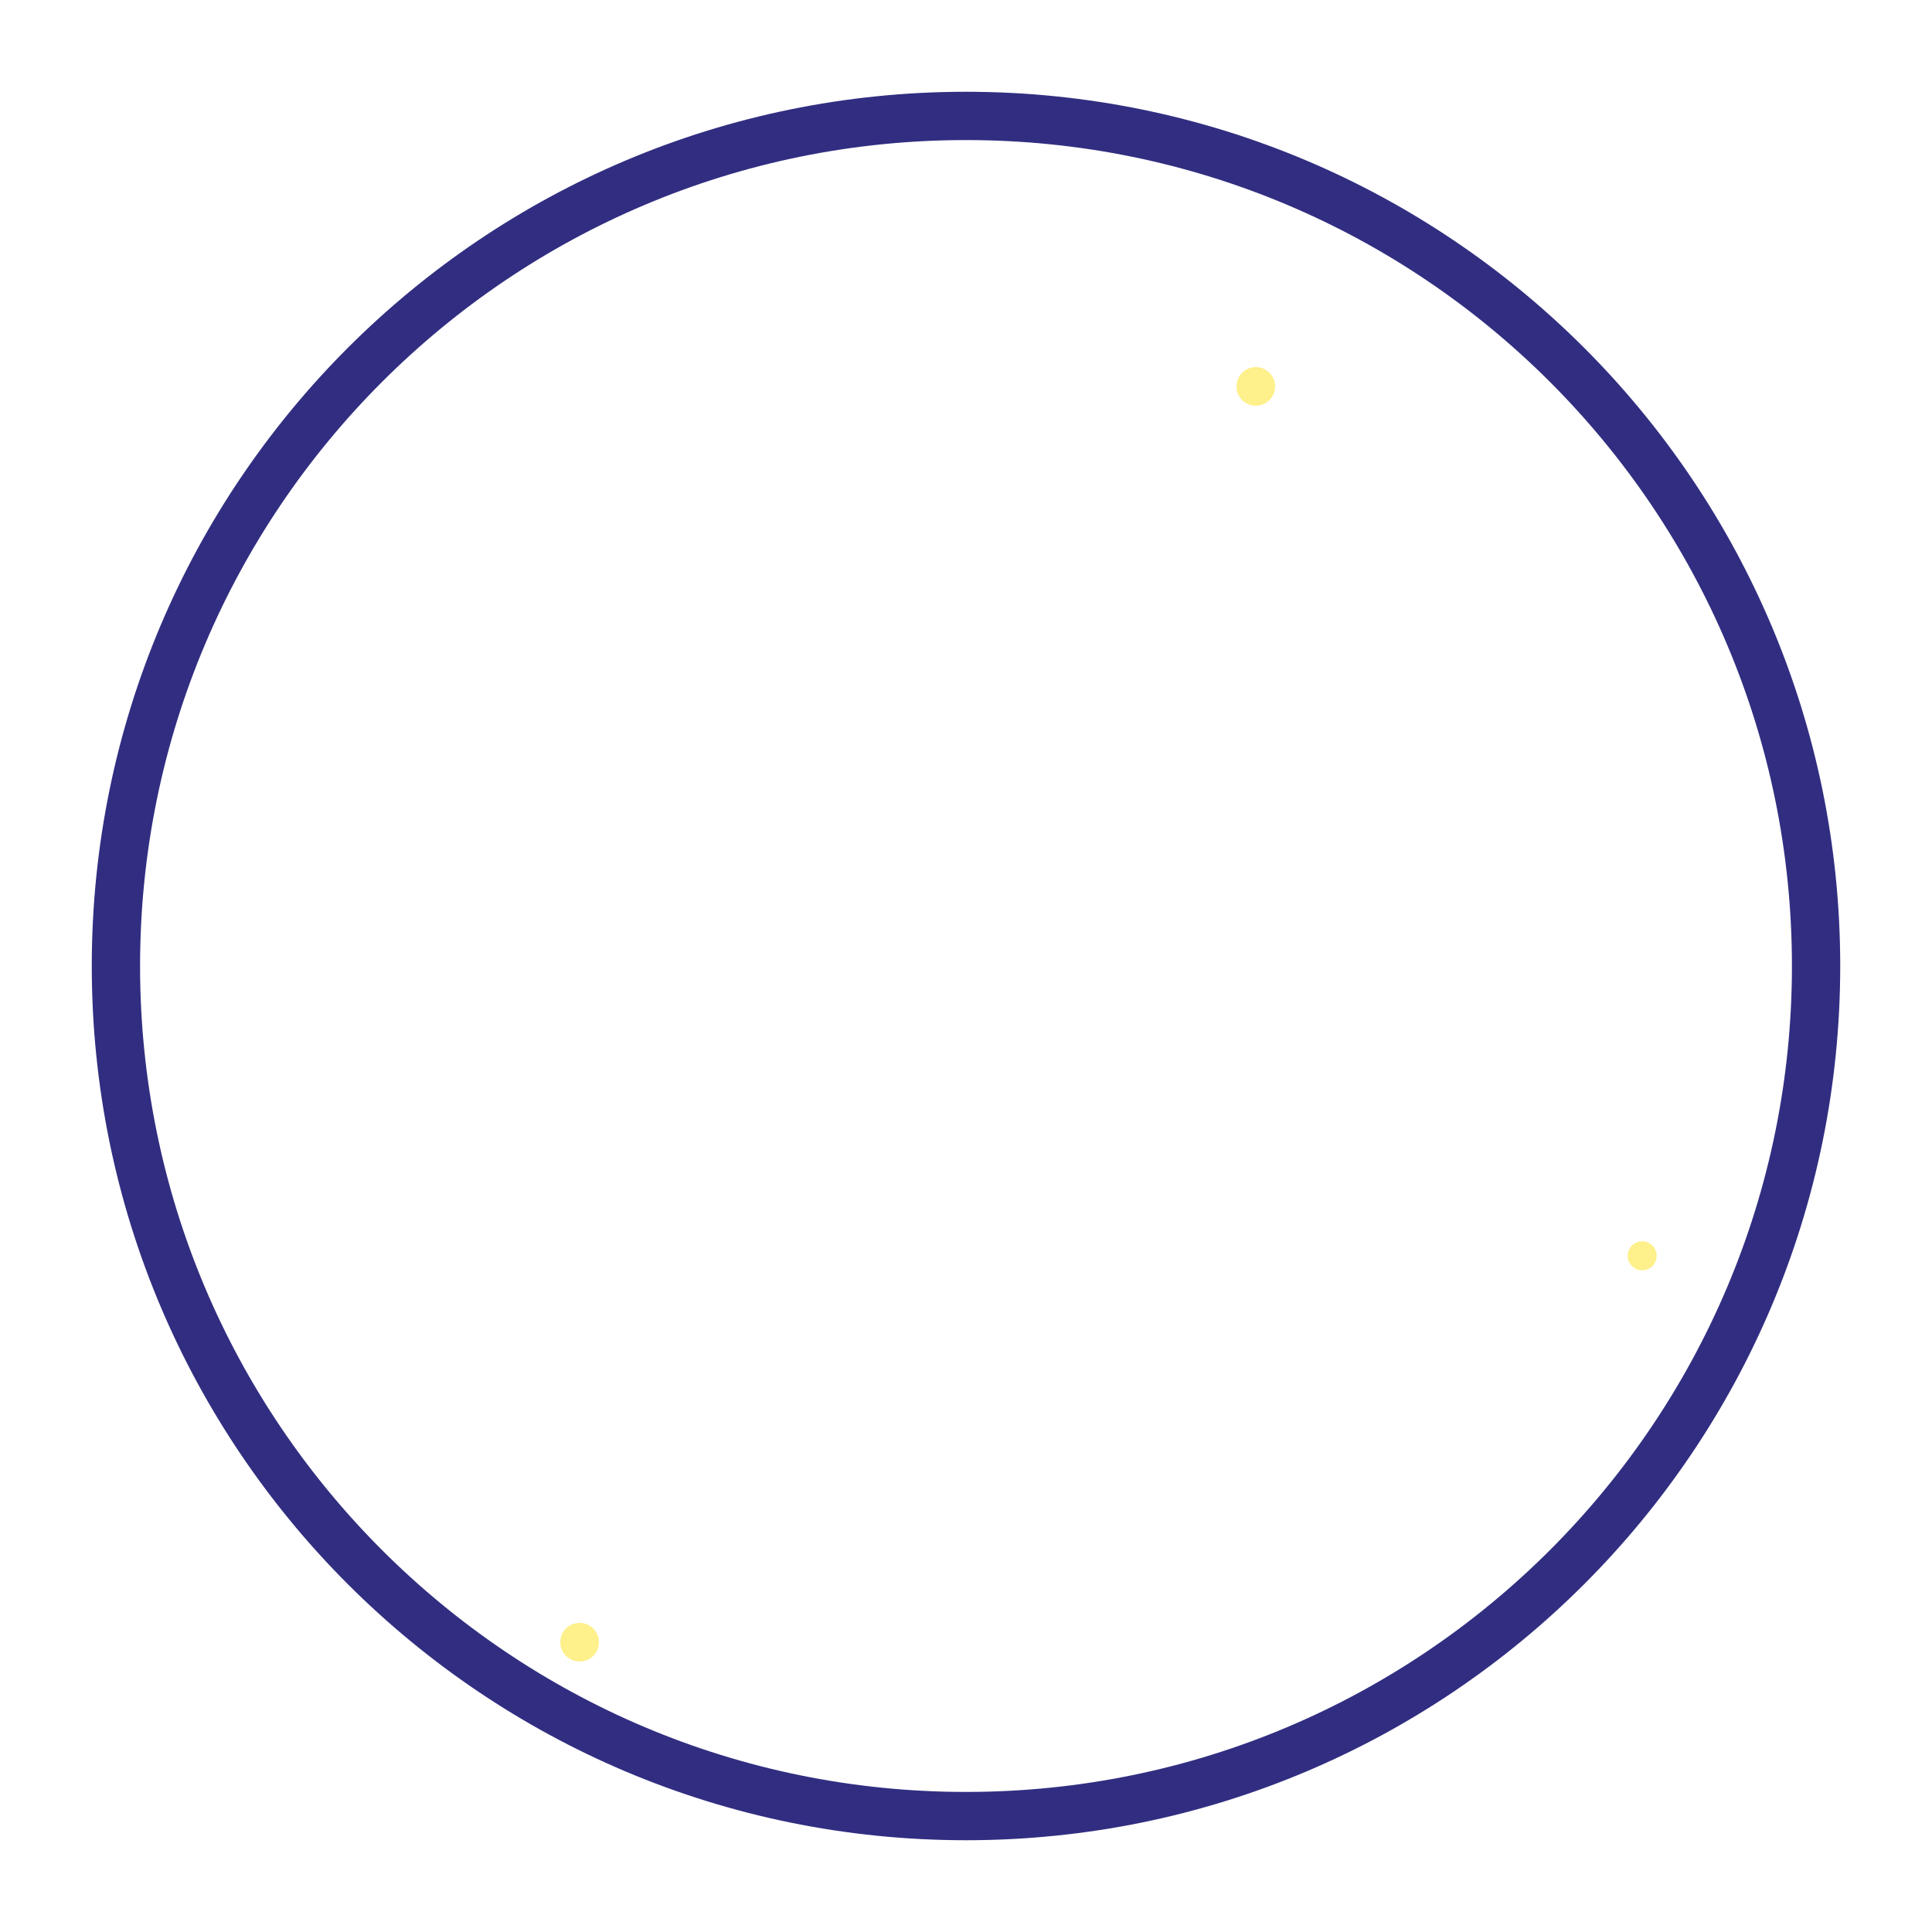
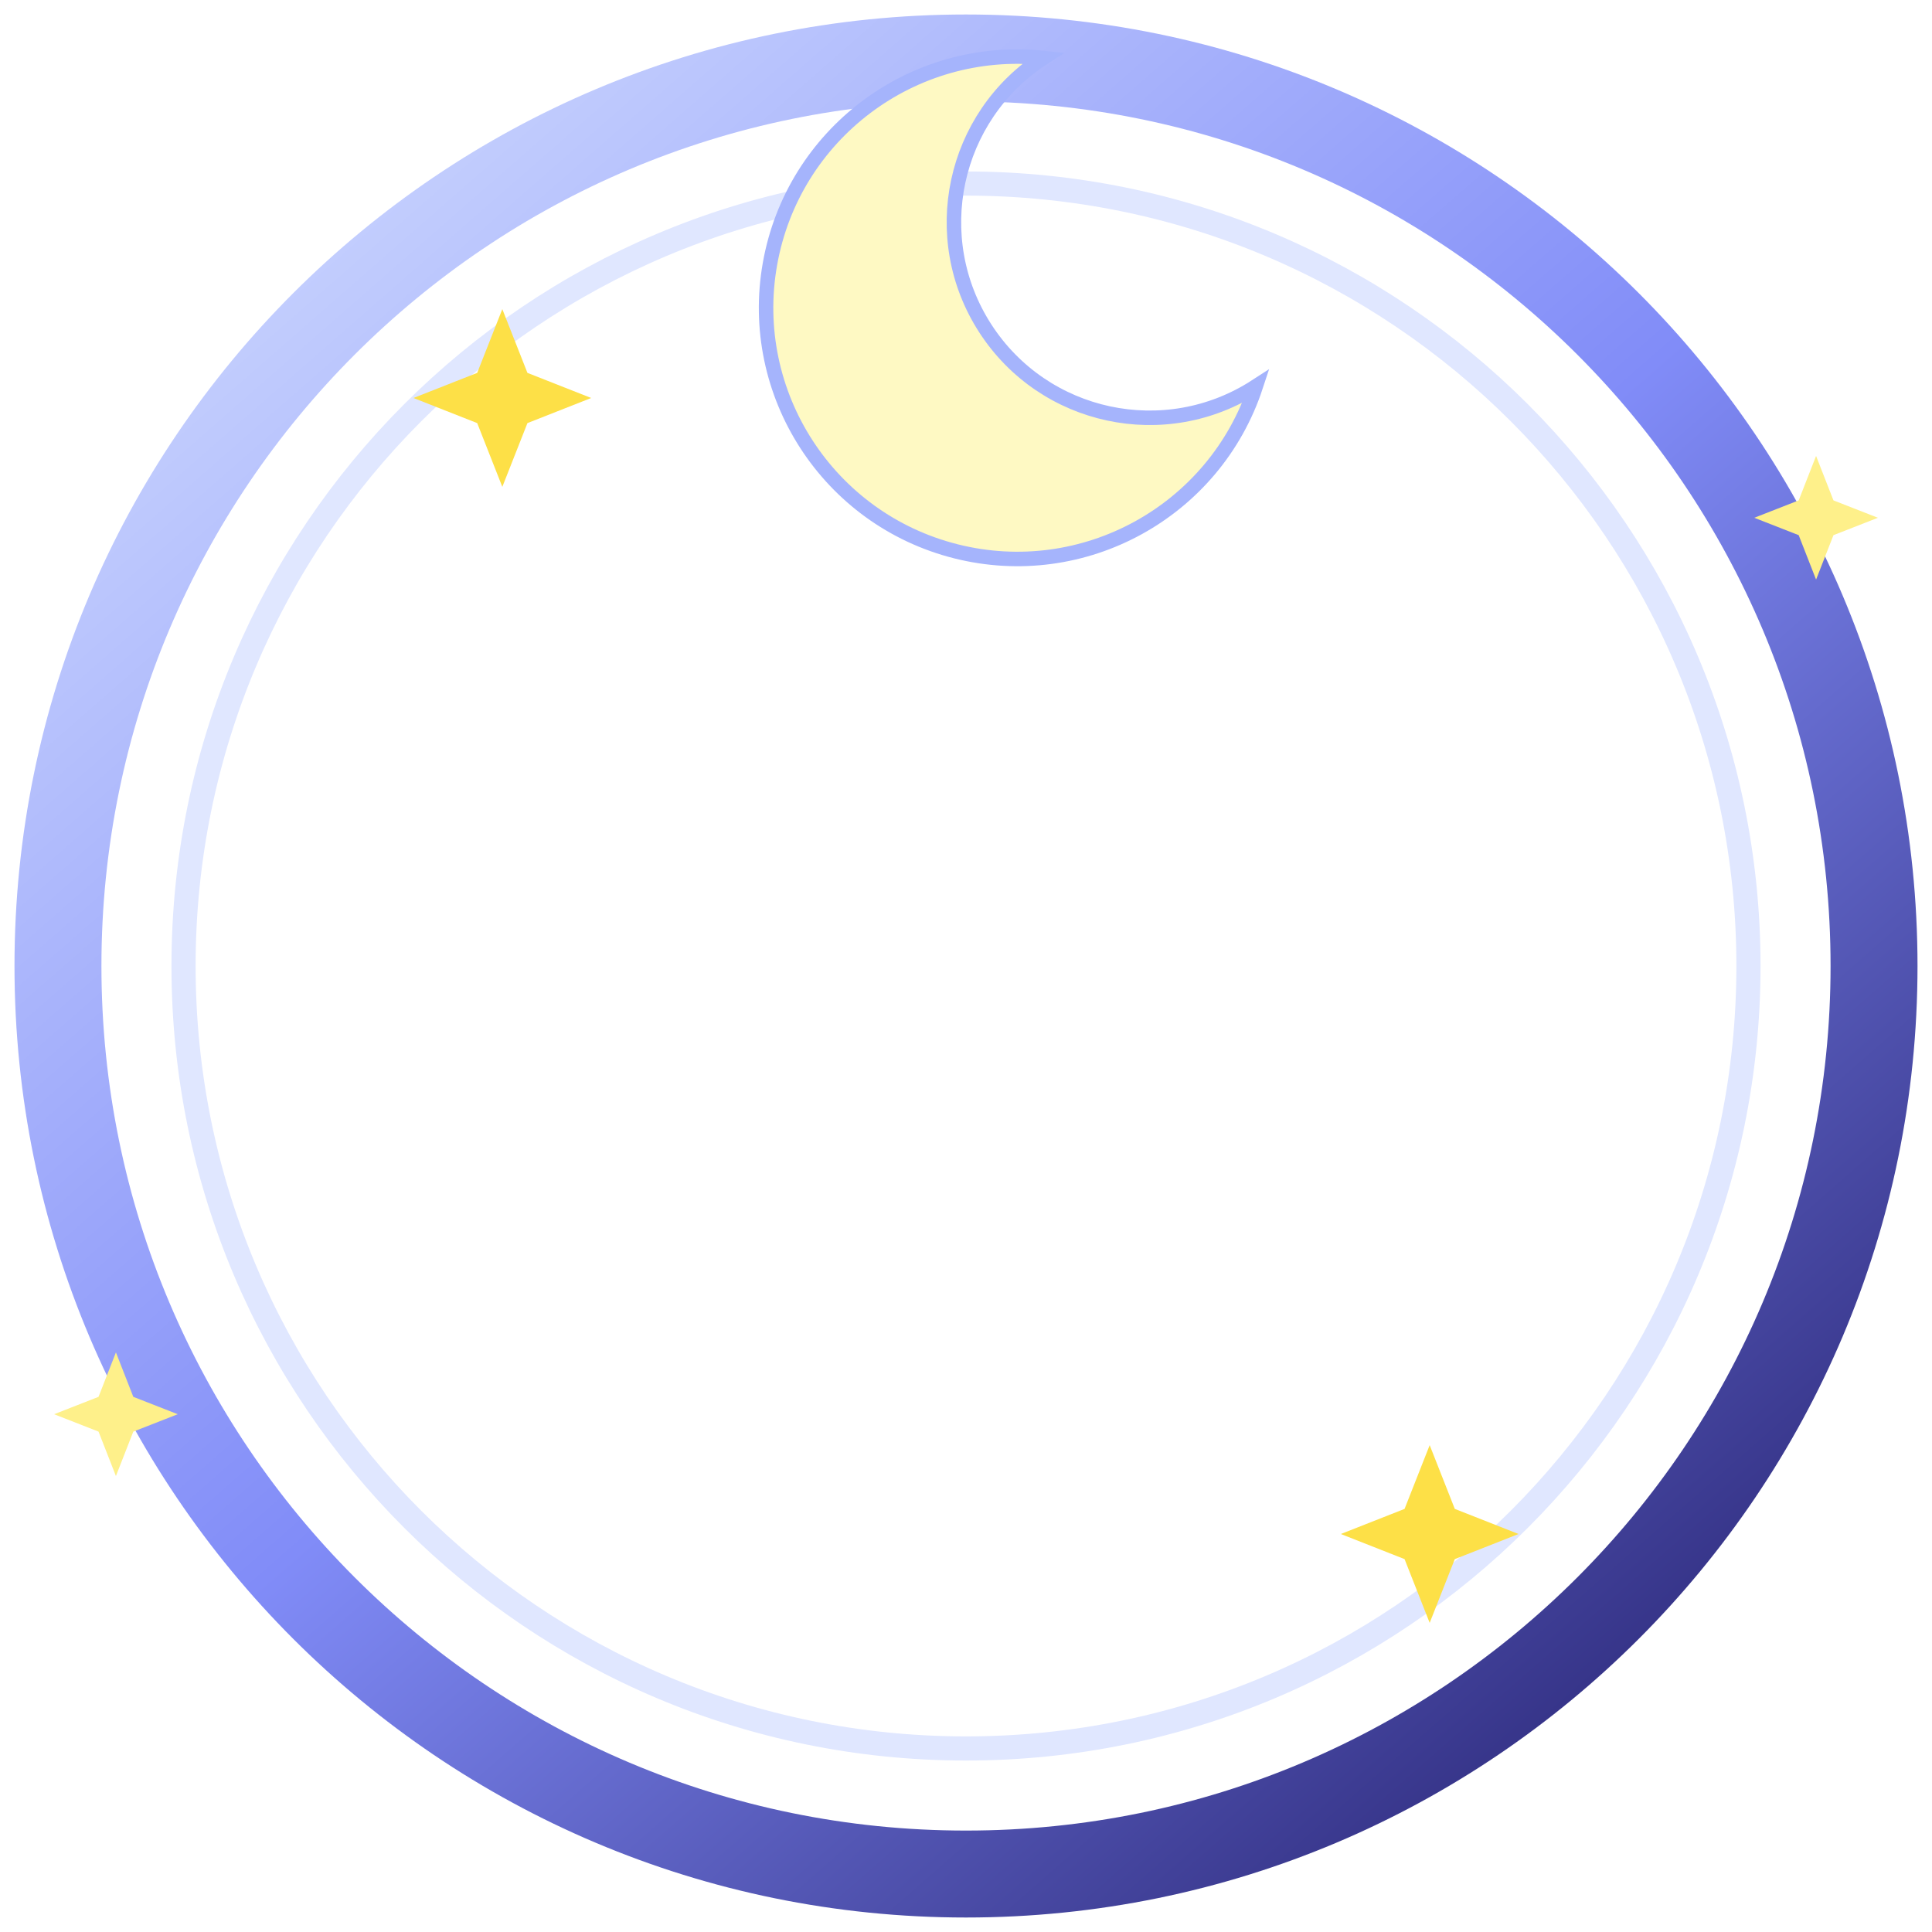
<svg xmlns="http://www.w3.org/2000/svg" viewBox="0 0 200 200" fill="none">
-   <circle cx="100" cy="100" r="88" stroke="#312e81" stroke-width="5" />
-   <path d="M100 16 A20 20 0 1 1 100 56 A14 14 0 1 0 100 16Z" fill="#c4b5fd" />
-   <path d="M168 72 A16 16 0 1 1 168 104 A12 12 0 1 0 168 72Z" fill="#a78bfa" />
-   <path d="M32 96 A16 16 0 1 1 32 128 A12 12 0 1 0 32 96Z" fill="#a78bfa" />
-   <path d="M100 144 A20 20 0 1 1 100 184 A14 14 0 1 0 100 144Z" fill="#c4b5fd" />
-   <circle cx="130" cy="40" r="2" fill="#fef08a" />
-   <circle cx="60" cy="170" r="2" fill="#fef08a" />
-   <circle cx="170" cy="130" r="1.5" fill="#fef08a" />
+   <defs>
+     <linearGradient id="mnG" x1="30" y1="20" x2="170" y2="180" gradientUnits="userSpaceOnUse">
+       <stop stop-color="#c7d2fe" />
+       <stop offset="0.5" stop-color="#818cf8" />
+       <stop offset="1" stop-color="#312e81" />
+     </linearGradient>
+   </defs>
+   <circle cx="100" cy="100" r="94" stroke="url(#mnG)" stroke-width="9" />
+   <circle cx="100" cy="100" r="81" stroke="#e0e7ff" stroke-width="2.5" />
+   <path d="M108 6 A26 26 0 1 0 130 40 A20 20 0 1 1 108 6 Z" fill="#fef9c3" stroke="#a5b4fc" stroke-width="1.5" />
+   <path d="M52 32 l2.6 6.6 6.6 2.6 -6.6 2.6 -2.6 6.6 -2.6 -6.6 -6.6 -2.6 6.6 -2.6 Z" fill="#fde047" />
+   <path d="M148 168 l-2.6 -6.6 -6.6 -2.6 6.6 -2.6 2.6 -6.6 2.6 6.6 6.6 2.6 -6.6 2.6 Z" fill="#fde047" />
+   <path d="M12 140 l1.8 4.6 4.6 1.8 -4.6 1.8 -1.8 4.6 -1.8 -4.6 -4.6 -1.8 4.6 -1.8 Z" fill="#fef08a" />
+   <path d="M188 60 l-1.8 -4.6 -4.6 -1.8 4.6 -1.8 1.8 -4.6 1.8 4.6 4.6 1.8 -4.6 1.8 Z" fill="#fef08a" />
</svg>
